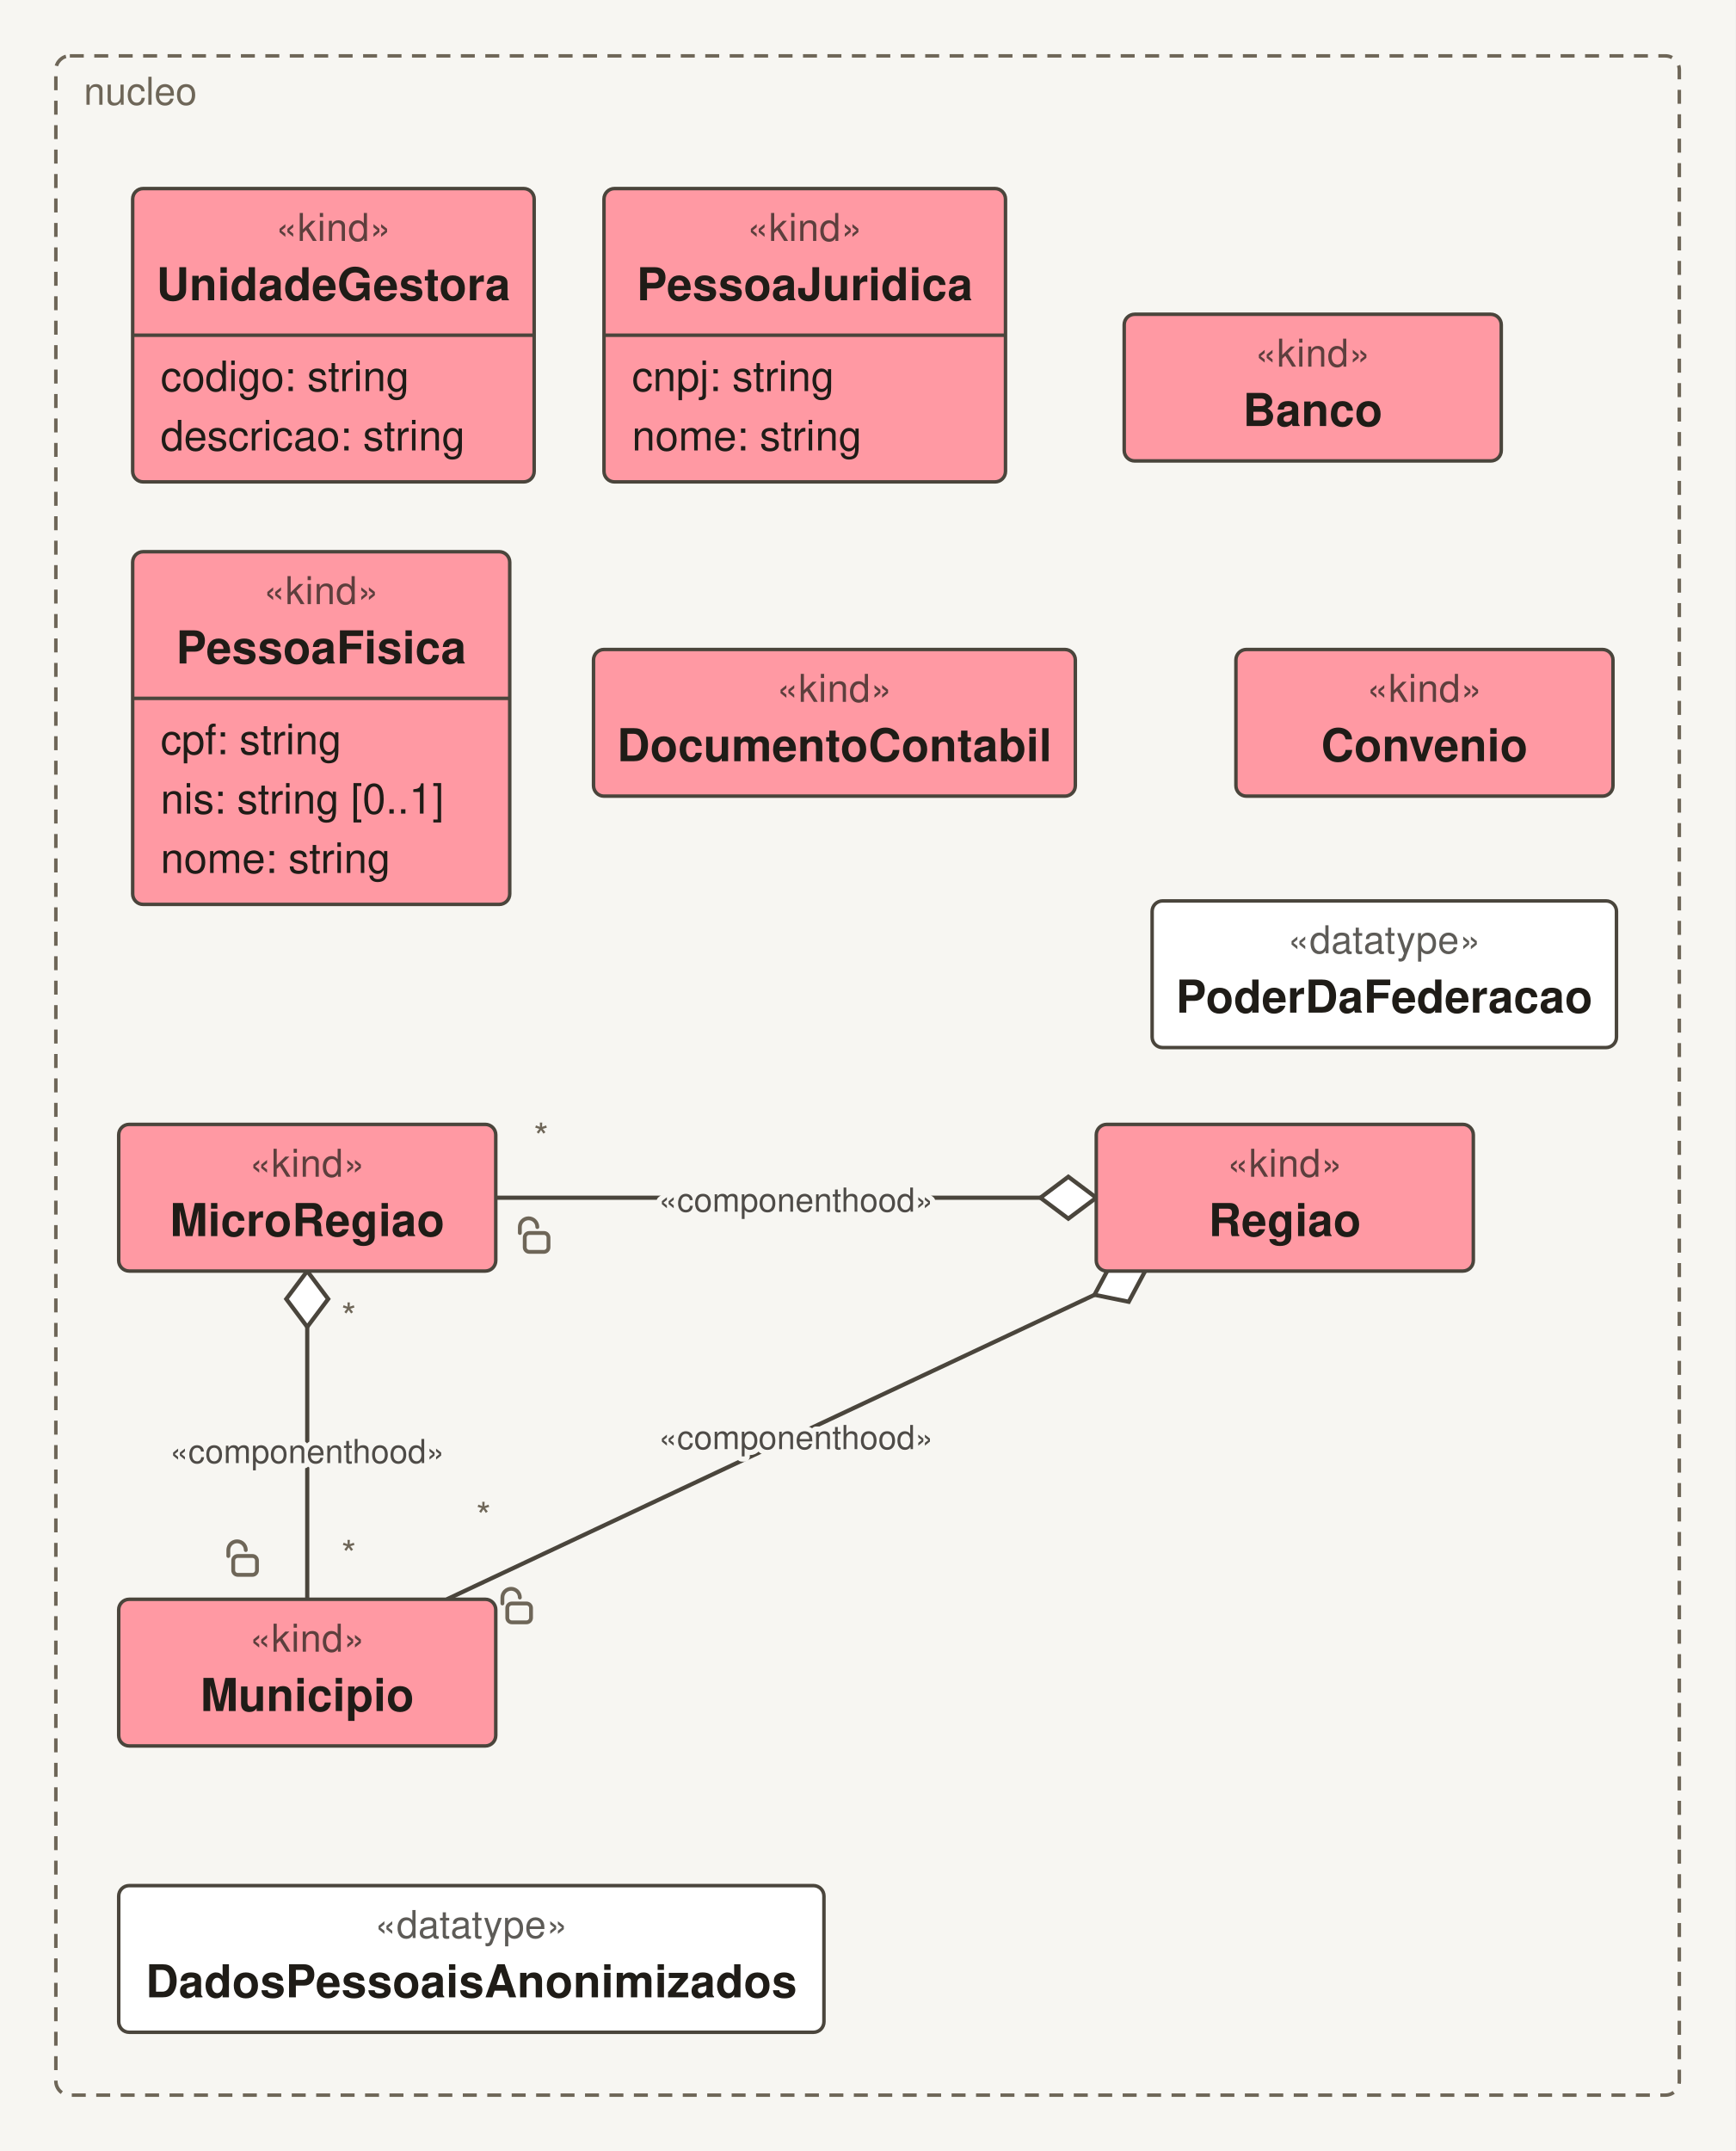
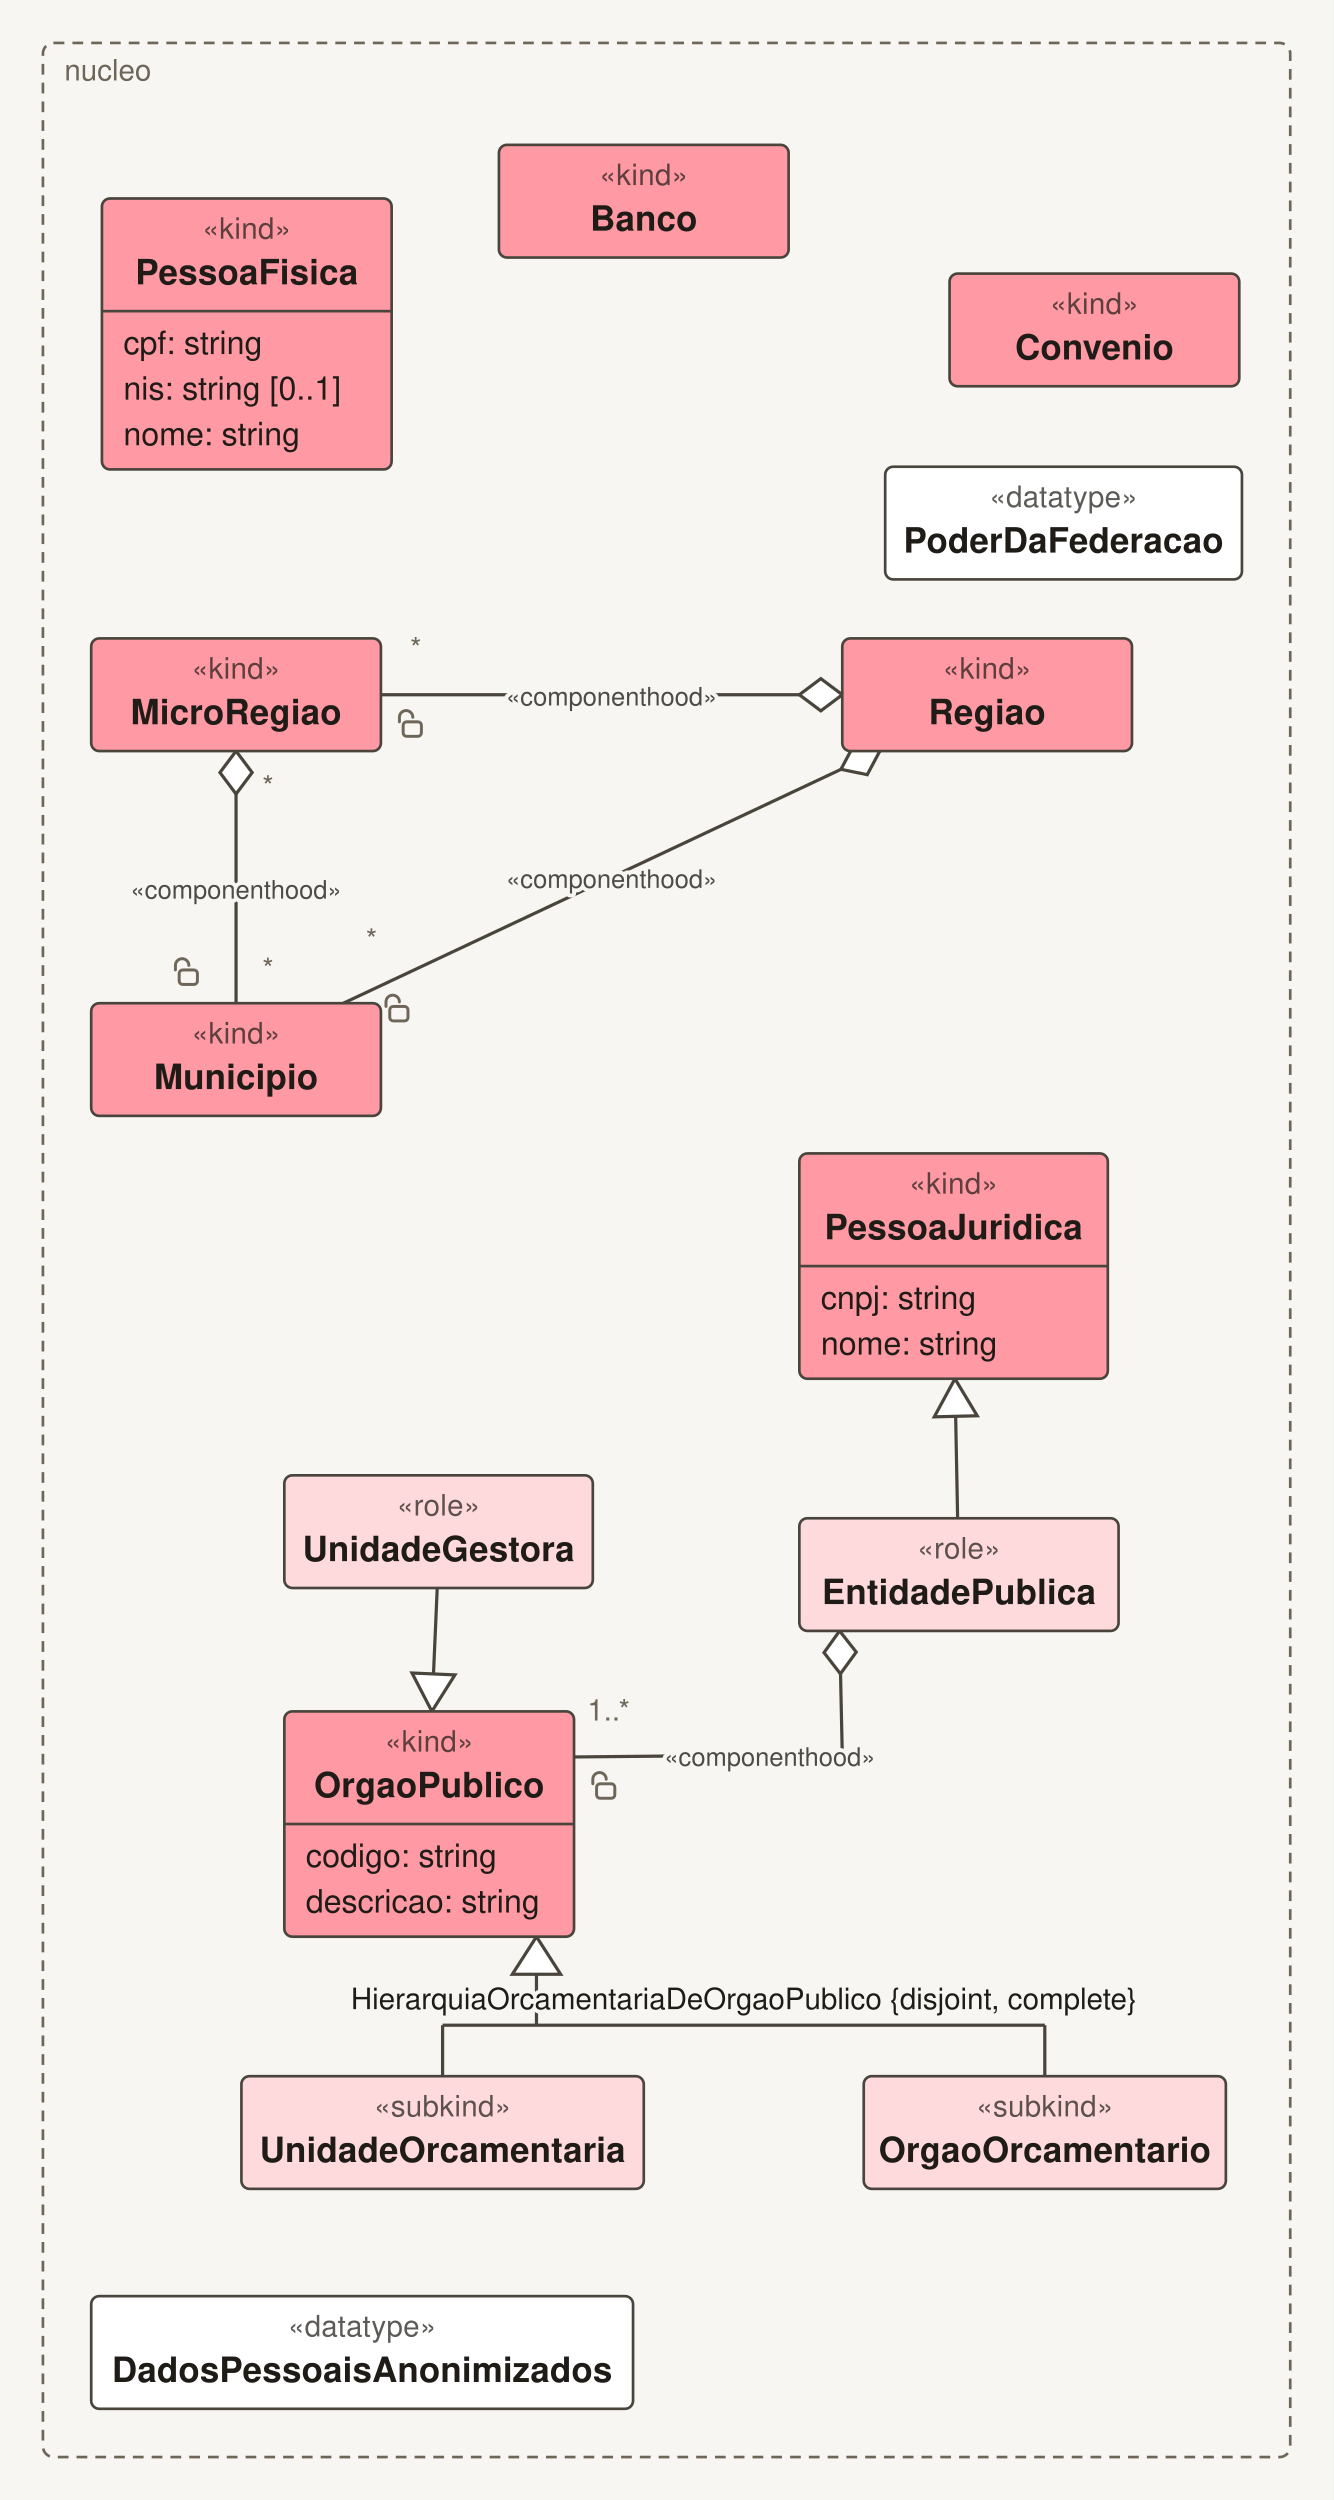
- <svg xmlns="http://www.w3.org/2000/svg" viewBox="-26 -42 497 616" width="497" height="616">
+ <svg xmlns="http://www.w3.org/2000/svg" viewBox="-26 42 497 932" width="497" height="932">
  <style>
/* Everything that is text, before anything specialises it. The label layer sits
   above the boxes and outside every other group, so a rule that reached labels
   through their edge stopped reaching them the day they were lifted out of it --
   and an SVG with no font-family on a text element falls back to a 16px serif.
   Stated once at the top, no layer can lose it again. */
text {
    font-family: "Helvetica Neue", Helvetica, Arial, "Liberation Sans", sans-serif;
    font-stretch: normal;
    font-size: 11px;
    fill: #1f1c17;
    font-variant-numeric: tabular-nums;
}

.tv-node rect { stroke: #4a453c; stroke-width: 1; }
.tv-node text { fill: #1f1c17; }
.tv-name { font-weight: 600; font-size: 13px; letter-spacing: 0.005em; }
.tv-legend text { font-size: 13px; fill: #1f1c17; }
.tv-stereotype { font-size: 11px; fill-opacity: 0.72; letter-spacing: 0.01em; }
.tv-attribute { font-size: 12px; }
.tv-edge path { fill: none; stroke: #4a453c; stroke-width: 1.2; }
.tv-end { fill: #6e6658; }
/* No letter-spacing on a label drawn with a halo: WebKit places letter-spaced
   SVG text glyph by glyph and then draws no halo, so in Safari, and in an
   exported SVG opened in Preview, the line ran through the label and its
   letters came out uneven. Chromium and Firefox never showed it. */
.tv-edge-stereotype { font-size: 9.5px; fill-opacity: 0.78; }
.tv-marker { fill: #ffffff; stroke: #4a453c; stroke-width: 1.2; }
.tv-arrow { fill: none; stroke: #4a453c; stroke-width: 1.2; }
.tv-reading { fill: #1f1c17; stroke: none; }
.tv-lock { fill: none; stroke: #6e6658; stroke-width: 1.1; stroke-linecap: round; }
.tv-lock rect { fill: #f7f6f2; }
.tv-group rect { fill: none; stroke: #6e6658; stroke-dasharray: 4 3; }
.tv-group text { font-size: 11px; fill: #6e6658; }
.tv-ontology rect { fill: none; stroke: #4a453c; stroke-width: 1.2; stroke-dasharray: none; }
.tv-ontology text { font-weight: 600; font-size: 13px; fill: #1f1c17; }
.tv-location { font-size: 12px; fill-opacity: 0.72; }
.tv-selected rect { stroke: #1f5c5c; stroke-width: 2.5; }
/* The second selector is for a leg of a shared tree, which carries its own id
   and so is chosen as itself rather than through a group around it. */
.tv-selected path, path.tv-selected { stroke: #1f5c5c; stroke-width: 2.2; }
.tv-unresolved rect { stroke-dasharray: 5 3; }
.tv-external rect { stroke-dasharray: 2 2; }
</style>
-   <rect x="-26" y="-42" width="497" height="616" fill="#f7f6f2" />
+   <rect x="-26" y="42" width="497" height="932" fill="#f7f6f2" />
  <g class="tv-group" data-group="pkg:nucleo">
-     <rect x="-10" y="-26" width="465" height="584" rx="4" />
-     <text x="-2" y="-12">nucleo</text>
+     <rect x="-10" y="58" width="465" height="900" rx="4" />
+     <text x="-2" y="72">nucleo</text>
+   </g>
+   <g class="tv-edge" data-edge="gen:nucleo::UnidadeGestora-&gt;nucleo::OrgaoPublico">
+     <path d="M 137 634 L 135 680" />
+     <polygon class="tv-marker" points="135,680 143.6,666.4 127.6,665.7" />
+   </g>
+   <g class="tv-edge" data-edge="gen:nucleo::EntidadePublica-&gt;nucleo::PessoaJuridica">
+     <path d="M 331 608 L 330 556" />
+     <polygon class="tv-marker" points="330,556 322.3,570.2 338.3,569.8" />
+   </g>
+   <g class="tv-edge" data-edge="rel:nucleo::OrgaoPublico-&gt;nucleo::EntidadePublica:componenthood:">
+     <path d="M 188 697 L 288 696 L 287 650" />
+     <polygon class="tv-marker" points="287,650 281.2,658.1 287.3,666 293.2,657.9" />
  </g>
  <g class="tv-edge" data-edge="rel:nucleo::MicroRegiao-&gt;nucleo::Regiao:componenthood:">
    <path d="M 116 301 L 288 301" />
    <polygon class="tv-marker" points="288,301 280,295 272,301 280,307" />
  </g>
  <g class="tv-edge" data-edge="rel:nucleo::Municipio-&gt;nucleo::Regiao:componenthood:">
    <path d="M 102 416 L 302 322" />
    <polygon class="tv-marker" points="302,322 292.2,320 287.5,328.8 297.3,330.8" />
  </g>
  <g class="tv-edge" data-edge="rel:nucleo::Municipio-&gt;nucleo::MicroRegiao:componenthood:">
    <path d="M 62 416 L 62 322" />
    <polygon class="tv-marker" points="62,322 56,330 62,338 68,330" />
  </g>
+   <g class="tv-edge tv-tree" data-genset="set:nucleo::HierarquiaOrcamentariaDeOrgaoPublico">
+     <polygon class="tv-marker" points="174,764 165,778 183,778" />
+     <path d="M 174 778 L 174 797" />
+     <path d="M 139 797 L 363.5 797" />
+     <path data-edge="gen:nucleo::OrgaoOrcamentario-&gt;nucleo::OrgaoPublico" d="M 363.5 797 L 363.5 816" />
+     <path data-edge="gen:nucleo::UnidadeOrcamentaria-&gt;nucleo::OrgaoPublico" d="M 139 797 L 139 816" />
+     <text data-for="set:nucleo::HierarquiaOrcamentariaDeOrgaoPublico" x="251.3" y="791" fill="#6e6658" text-anchor="middle" paint-order="stroke" stroke="#f7f6f2" stroke-width="3" stroke-linejoin="round">HierarquiaOrcamentariaDeOrgaoPublico {disjoint, complete}</text>
+   </g>
  <g class="tv-node" data-node="nucleo::UnidadeGestora">
-     <rect x="12" y="12" width="115" height="84" rx="3" fill="#FF99A3" />
-     <text class="tv-stereotype" x="69.5" y="27" text-anchor="middle">«kind»</text>
-     <text class="tv-name" x="69.5" y="44" text-anchor="middle">UnidadeGestora</text>
-     <line x1="12" y1="54" x2="127" y2="54" stroke="#4a453c" stroke-width="1" />
-     <text class="tv-attribute" x="20" y="70">codigo: string</text>
-     <text class="tv-attribute" x="20" y="87">descricao: string</text>
+     <rect x="80" y="592" width="115" height="42" rx="3" fill="#FFDADD" />
+     <text class="tv-stereotype" x="137.5" y="607" text-anchor="middle">«role»</text>
+     <text class="tv-name" x="137.5" y="624" text-anchor="middle">UnidadeGestora</text>
+   </g>
+   <g class="tv-node" data-node="nucleo::OrgaoPublico">
+     <rect x="80" y="680" width="108" height="84" rx="3" fill="#FF99A3" />
+     <text class="tv-stereotype" x="134" y="695" text-anchor="middle">«kind»</text>
+     <text class="tv-name" x="134" y="712" text-anchor="middle">OrgaoPublico</text>
+     <line x1="80" y1="722" x2="188" y2="722" stroke="#4a453c" stroke-width="1" />
+     <text class="tv-attribute" x="88" y="738">codigo: string</text>
+     <text class="tv-attribute" x="88" y="755">descricao: string</text>
+   </g>
+   <g class="tv-node" data-node="nucleo::EntidadePublica">
+     <rect x="272" y="608" width="119" height="42" rx="3" fill="#FFDADD" />
+     <text class="tv-stereotype" x="331.5" y="623" text-anchor="middle">«role»</text>
+     <text class="tv-name" x="331.5" y="640" text-anchor="middle">EntidadePublica</text>
+   </g>
+   <g class="tv-node" data-node="nucleo::PessoaJuridica">
+     <rect x="272" y="472" width="115" height="84" rx="3" fill="#FF99A3" />
+     <text class="tv-stereotype" x="329.5" y="487" text-anchor="middle">«kind»</text>
+     <text class="tv-name" x="329.5" y="504" text-anchor="middle">PessoaJuridica</text>
+     <line x1="272" y1="514" x2="387" y2="514" stroke="#4a453c" stroke-width="1" />
+     <text class="tv-attribute" x="280" y="530">cnpj: string</text>
+     <text class="tv-attribute" x="280" y="547">nome: string</text>
+   </g>
+   <g class="tv-node" data-node="nucleo::OrgaoOrcamentario">
+     <rect x="296" y="816" width="135" height="42" rx="3" fill="#FFDADD" />
+     <text class="tv-stereotype" x="363.5" y="831" text-anchor="middle">«subkind»</text>
+     <text class="tv-name" x="363.5" y="848" text-anchor="middle">OrgaoOrcamentario</text>
+   </g>
+   <g class="tv-node" data-node="nucleo::UnidadeOrcamentaria">
+     <rect x="64" y="816" width="150" height="42" rx="3" fill="#FFDADD" />
+     <text class="tv-stereotype" x="139" y="831" text-anchor="middle">«subkind»</text>
+     <text class="tv-name" x="139" y="848" text-anchor="middle">UnidadeOrcamentaria</text>
  </g>
  <g class="tv-node" data-node="nucleo::PessoaFisica">
    <rect x="12" y="116" width="108" height="101" rx="3" fill="#FF99A3" />
    <text class="tv-stereotype" x="66" y="131" text-anchor="middle">«kind»</text>
    <text class="tv-name" x="66" y="148" text-anchor="middle">PessoaFisica</text>
    <line x1="12" y1="158" x2="120" y2="158" stroke="#4a453c" stroke-width="1" />
    <text class="tv-attribute" x="20" y="174">cpf: string</text>
    <text class="tv-attribute" x="20" y="191">nis: string [0..1]</text>
    <text class="tv-attribute" x="20" y="208">nome: string</text>
-   </g>
-   <g class="tv-node" data-node="nucleo::PessoaJuridica">
-     <rect x="147" y="12" width="115" height="84" rx="3" fill="#FF99A3" />
-     <text class="tv-stereotype" x="204.5" y="27" text-anchor="middle">«kind»</text>
-     <text class="tv-name" x="204.5" y="44" text-anchor="middle">PessoaJuridica</text>
-     <line x1="147" y1="54" x2="262" y2="54" stroke="#4a453c" stroke-width="1" />
-     <text class="tv-attribute" x="155" y="70">cnpj: string</text>
-     <text class="tv-attribute" x="155" y="87">nome: string</text>
-   </g>
-   <g class="tv-node" data-node="nucleo::DocumentoContabil">
-     <rect x="144" y="144" width="138" height="42" rx="3" fill="#FF99A3" />
-     <text class="tv-stereotype" x="213" y="159" text-anchor="middle">«kind»</text>
-     <text class="tv-name" x="213" y="176" text-anchor="middle">DocumentoContabil</text>
  </g>
  <g class="tv-node" data-node="nucleo::Regiao">
    <rect x="288" y="280" width="108" height="42" rx="3" fill="#FF99A3" />
    <text class="tv-stereotype" x="342" y="295" text-anchor="middle">«kind»</text>
    <text class="tv-name" x="342" y="312" text-anchor="middle">Regiao</text>
  </g>
  <g class="tv-node" data-node="nucleo::MicroRegiao">
    <rect x="8" y="280" width="108" height="42" rx="3" fill="#FF99A3" />
    <text class="tv-stereotype" x="62" y="295" text-anchor="middle">«kind»</text>
    <text class="tv-name" x="62" y="312" text-anchor="middle">MicroRegiao</text>
  </g>
  <g class="tv-node" data-node="nucleo::Municipio">
    <rect x="8" y="416" width="108" height="42" rx="3" fill="#FF99A3" />
    <text class="tv-stereotype" x="62" y="431" text-anchor="middle">«kind»</text>
    <text class="tv-name" x="62" y="448" text-anchor="middle">Municipio</text>
  </g>
  <g class="tv-node" data-node="nucleo::Banco">
-     <rect x="296" y="48" width="108" height="42" rx="3" fill="#FF99A3" />
-     <text class="tv-stereotype" x="350" y="63" text-anchor="middle">«kind»</text>
-     <text class="tv-name" x="350" y="80" text-anchor="middle">Banco</text>
+     <rect x="160" y="96" width="108" height="42" rx="3" fill="#FF99A3" />
+     <text class="tv-stereotype" x="214" y="111" text-anchor="middle">«kind»</text>
+     <text class="tv-name" x="214" y="128" text-anchor="middle">Banco</text>
  </g>
  <g class="tv-node" data-node="nucleo::Convenio">
    <rect x="328" y="144" width="108" height="42" rx="3" fill="#FF99A3" />
    <text class="tv-stereotype" x="382" y="159" text-anchor="middle">«kind»</text>
    <text class="tv-name" x="382" y="176" text-anchor="middle">Convenio</text>
  </g>
  <g class="tv-node" data-node="nucleo::PoderDaFederacao">
    <rect x="304" y="216" width="133" height="42" rx="3" fill="#FFFFFF" />
    <text class="tv-stereotype" x="370.5" y="231" text-anchor="middle">«datatype»</text>
    <text class="tv-name" x="370.5" y="248" text-anchor="middle">PoderDaFederacao</text>
  </g>
  <g class="tv-node" data-node="nucleo::DadosPessoaisAnonimizados">
-     <rect x="8" y="498" width="202" height="42" rx="3" fill="#FFFFFF" />
-     <text class="tv-stereotype" x="109" y="513" text-anchor="middle">«datatype»</text>
-     <text class="tv-name" x="109" y="530" text-anchor="middle">DadosPessoaisAnonimizados</text>
+     <rect x="8" y="898" width="202" height="42" rx="3" fill="#FFFFFF" />
+     <text class="tv-stereotype" x="109" y="913" text-anchor="middle">«datatype»</text>
+     <text class="tv-name" x="109" y="930" text-anchor="middle">DadosPessoaisAnonimizados</text>
  </g>
  <g class="tv-labels">
+     <text class="tv-edge-stereotype" data-for="rel:nucleo::OrgaoPublico-&gt;nucleo::EntidadePublica:componenthood:" x="261" y="700.3" text-anchor="middle" paint-order="stroke" stroke="#f7f6f2" stroke-width="3" stroke-linejoin="round">«componenthood»</text>
+     <text class="tv-end" data-for="rel:nucleo::OrgaoPublico-&gt;nucleo::EntidadePublica:componenthood:" x="200.9" y="683.4" text-anchor="middle" paint-order="stroke" stroke="#f7f6f2" stroke-width="3" stroke-linejoin="round">1..*</text>
+     <g class="tv-lock" data-for="rel:nucleo::OrgaoPublico-&gt;nucleo::EntidadePublica:componenthood:" transform="translate(193.6, 702.4)" aria-label="not const">
+       <path d="M 1.4 4.6 V 2.9 a 2.5 2.5 0 0 1 5 0" />
+       <rect x="2.8" y="4.6" width="6.8" height="5.4" rx="1.3" stroke="#6e6658" />
+     </g>
    <text class="tv-edge-stereotype" data-for="rel:nucleo::MicroRegiao-&gt;nucleo::Regiao:componenthood:" x="202" y="305" text-anchor="middle" paint-order="stroke" stroke="#f7f6f2" stroke-width="3" stroke-linejoin="round">«componenthood»</text>
    <text class="tv-end" data-for="rel:nucleo::MicroRegiao-&gt;nucleo::Regiao:componenthood:" x="129" y="287.5" text-anchor="middle" paint-order="stroke" stroke="#f7f6f2" stroke-width="3" stroke-linejoin="round">*</text>
    <g class="tv-lock" data-for="rel:nucleo::MicroRegiao-&gt;nucleo::Regiao:componenthood:" transform="translate(121.5, 306.5)" aria-label="not const">
      <path d="M 1.4 4.6 V 2.9 a 2.5 2.5 0 0 1 5 0" />
      <rect x="2.8" y="4.6" width="6.8" height="5.4" rx="1.3" stroke="#6e6658" />
    </g>
    <text class="tv-edge-stereotype" data-for="rel:nucleo::Municipio-&gt;nucleo::Regiao:componenthood:" x="202" y="373" text-anchor="middle" paint-order="stroke" stroke="#f7f6f2" stroke-width="3" stroke-linejoin="round">«componenthood»</text>
    <text class="tv-end" data-for="rel:nucleo::Municipio-&gt;nucleo::Regiao:componenthood:" x="112.5" y="396.1" text-anchor="middle" paint-order="stroke" stroke="#f7f6f2" stroke-width="3" stroke-linejoin="round">*</text>
    <g class="tv-lock" data-for="rel:nucleo::Municipio-&gt;nucleo::Regiao:componenthood:" transform="translate(116.5, 412.6)" aria-label="not const">
      <path d="M 1.4 4.6 V 2.9 a 2.5 2.5 0 0 1 5 0" />
      <rect x="2.8" y="4.6" width="6.8" height="5.4" rx="1.3" stroke="#6e6658" />
    </g>
    <text class="tv-edge-stereotype" data-for="rel:nucleo::Municipio-&gt;nucleo::MicroRegiao:componenthood:" x="62" y="377" text-anchor="middle" paint-order="stroke" stroke="#f7f6f2" stroke-width="3" stroke-linejoin="round">«componenthood»</text>
    <text class="tv-end" data-for="rel:nucleo::Municipio-&gt;nucleo::MicroRegiao:componenthood:" x="73.9" y="407" text-anchor="middle" paint-order="stroke" stroke="#f7f6f2" stroke-width="3" stroke-linejoin="round">*</text>
    <g class="tv-lock" data-for="rel:nucleo::Municipio-&gt;nucleo::MicroRegiao:componenthood:" transform="translate(38, 399)" aria-label="not const">
      <path d="M 1.4 4.6 V 2.9 a 2.5 2.5 0 0 1 5 0" />
      <rect x="2.8" y="4.6" width="6.8" height="5.4" rx="1.3" stroke="#6e6658" />
    </g>
    <text class="tv-end" data-for="rel:nucleo::Municipio-&gt;nucleo::MicroRegiao:componenthood:" x="73.9" y="339" text-anchor="middle" paint-order="stroke" stroke="#f7f6f2" stroke-width="3" stroke-linejoin="round">*</text>
  </g>
</svg>
